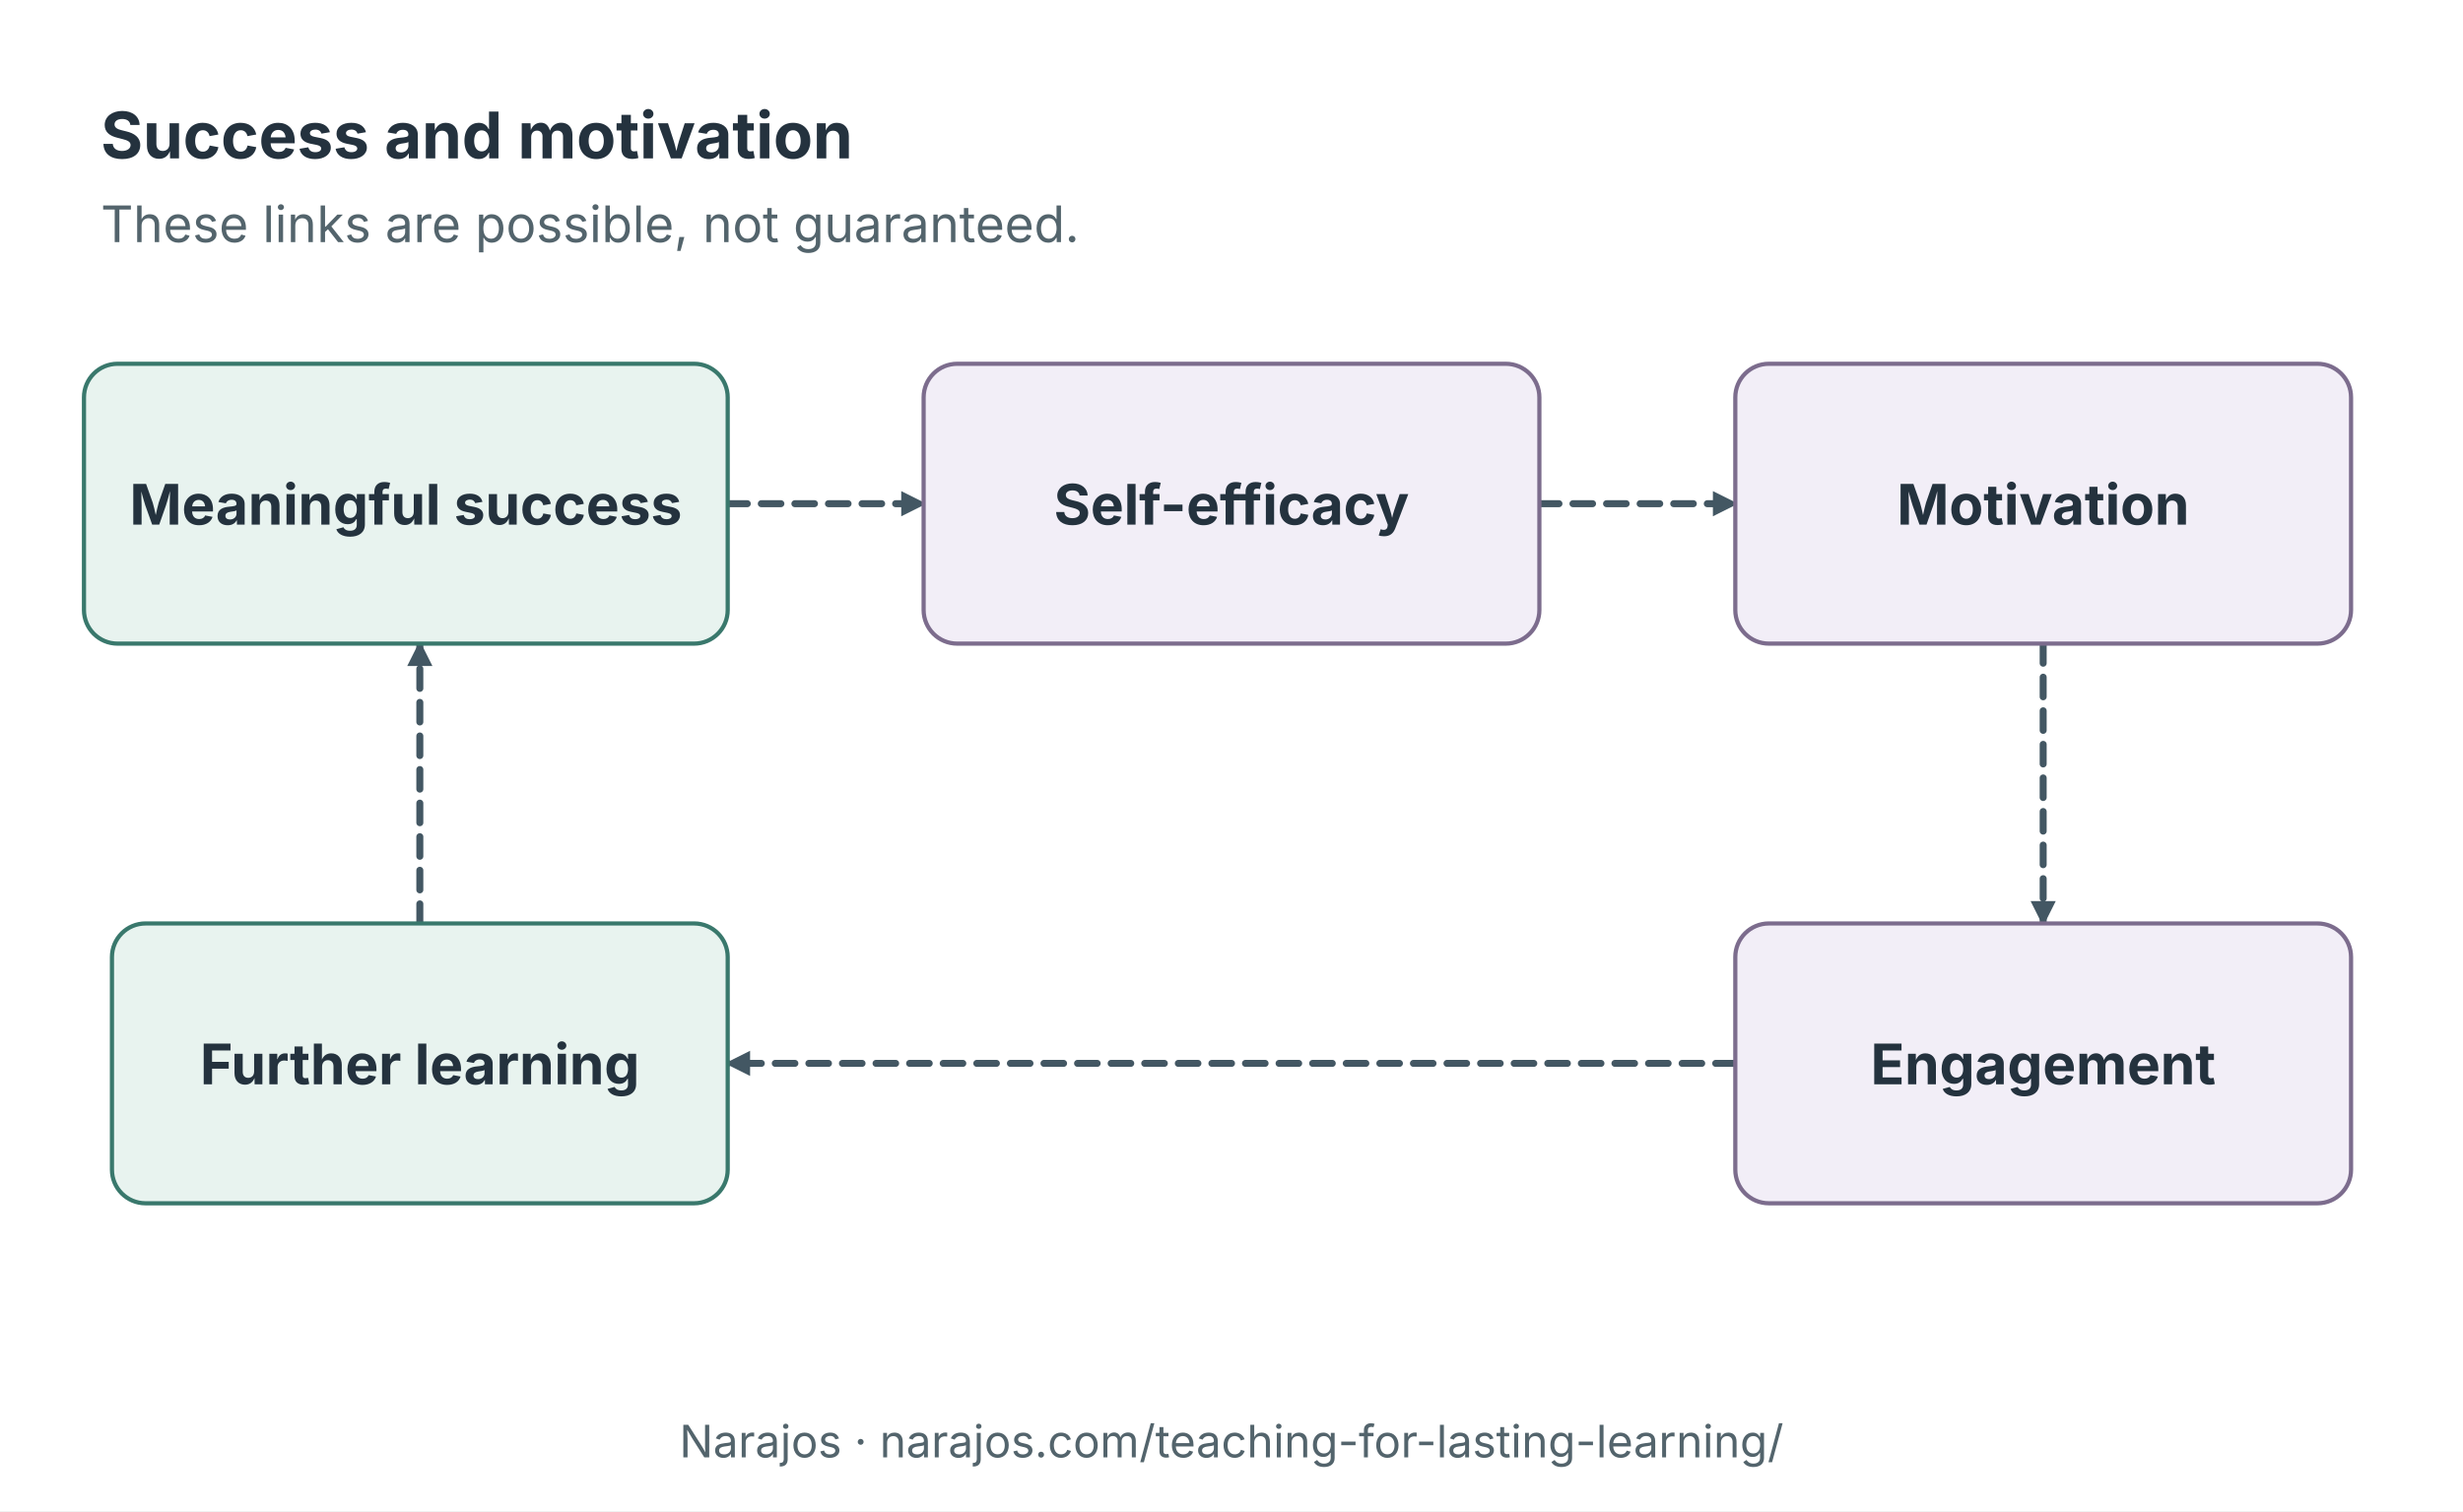
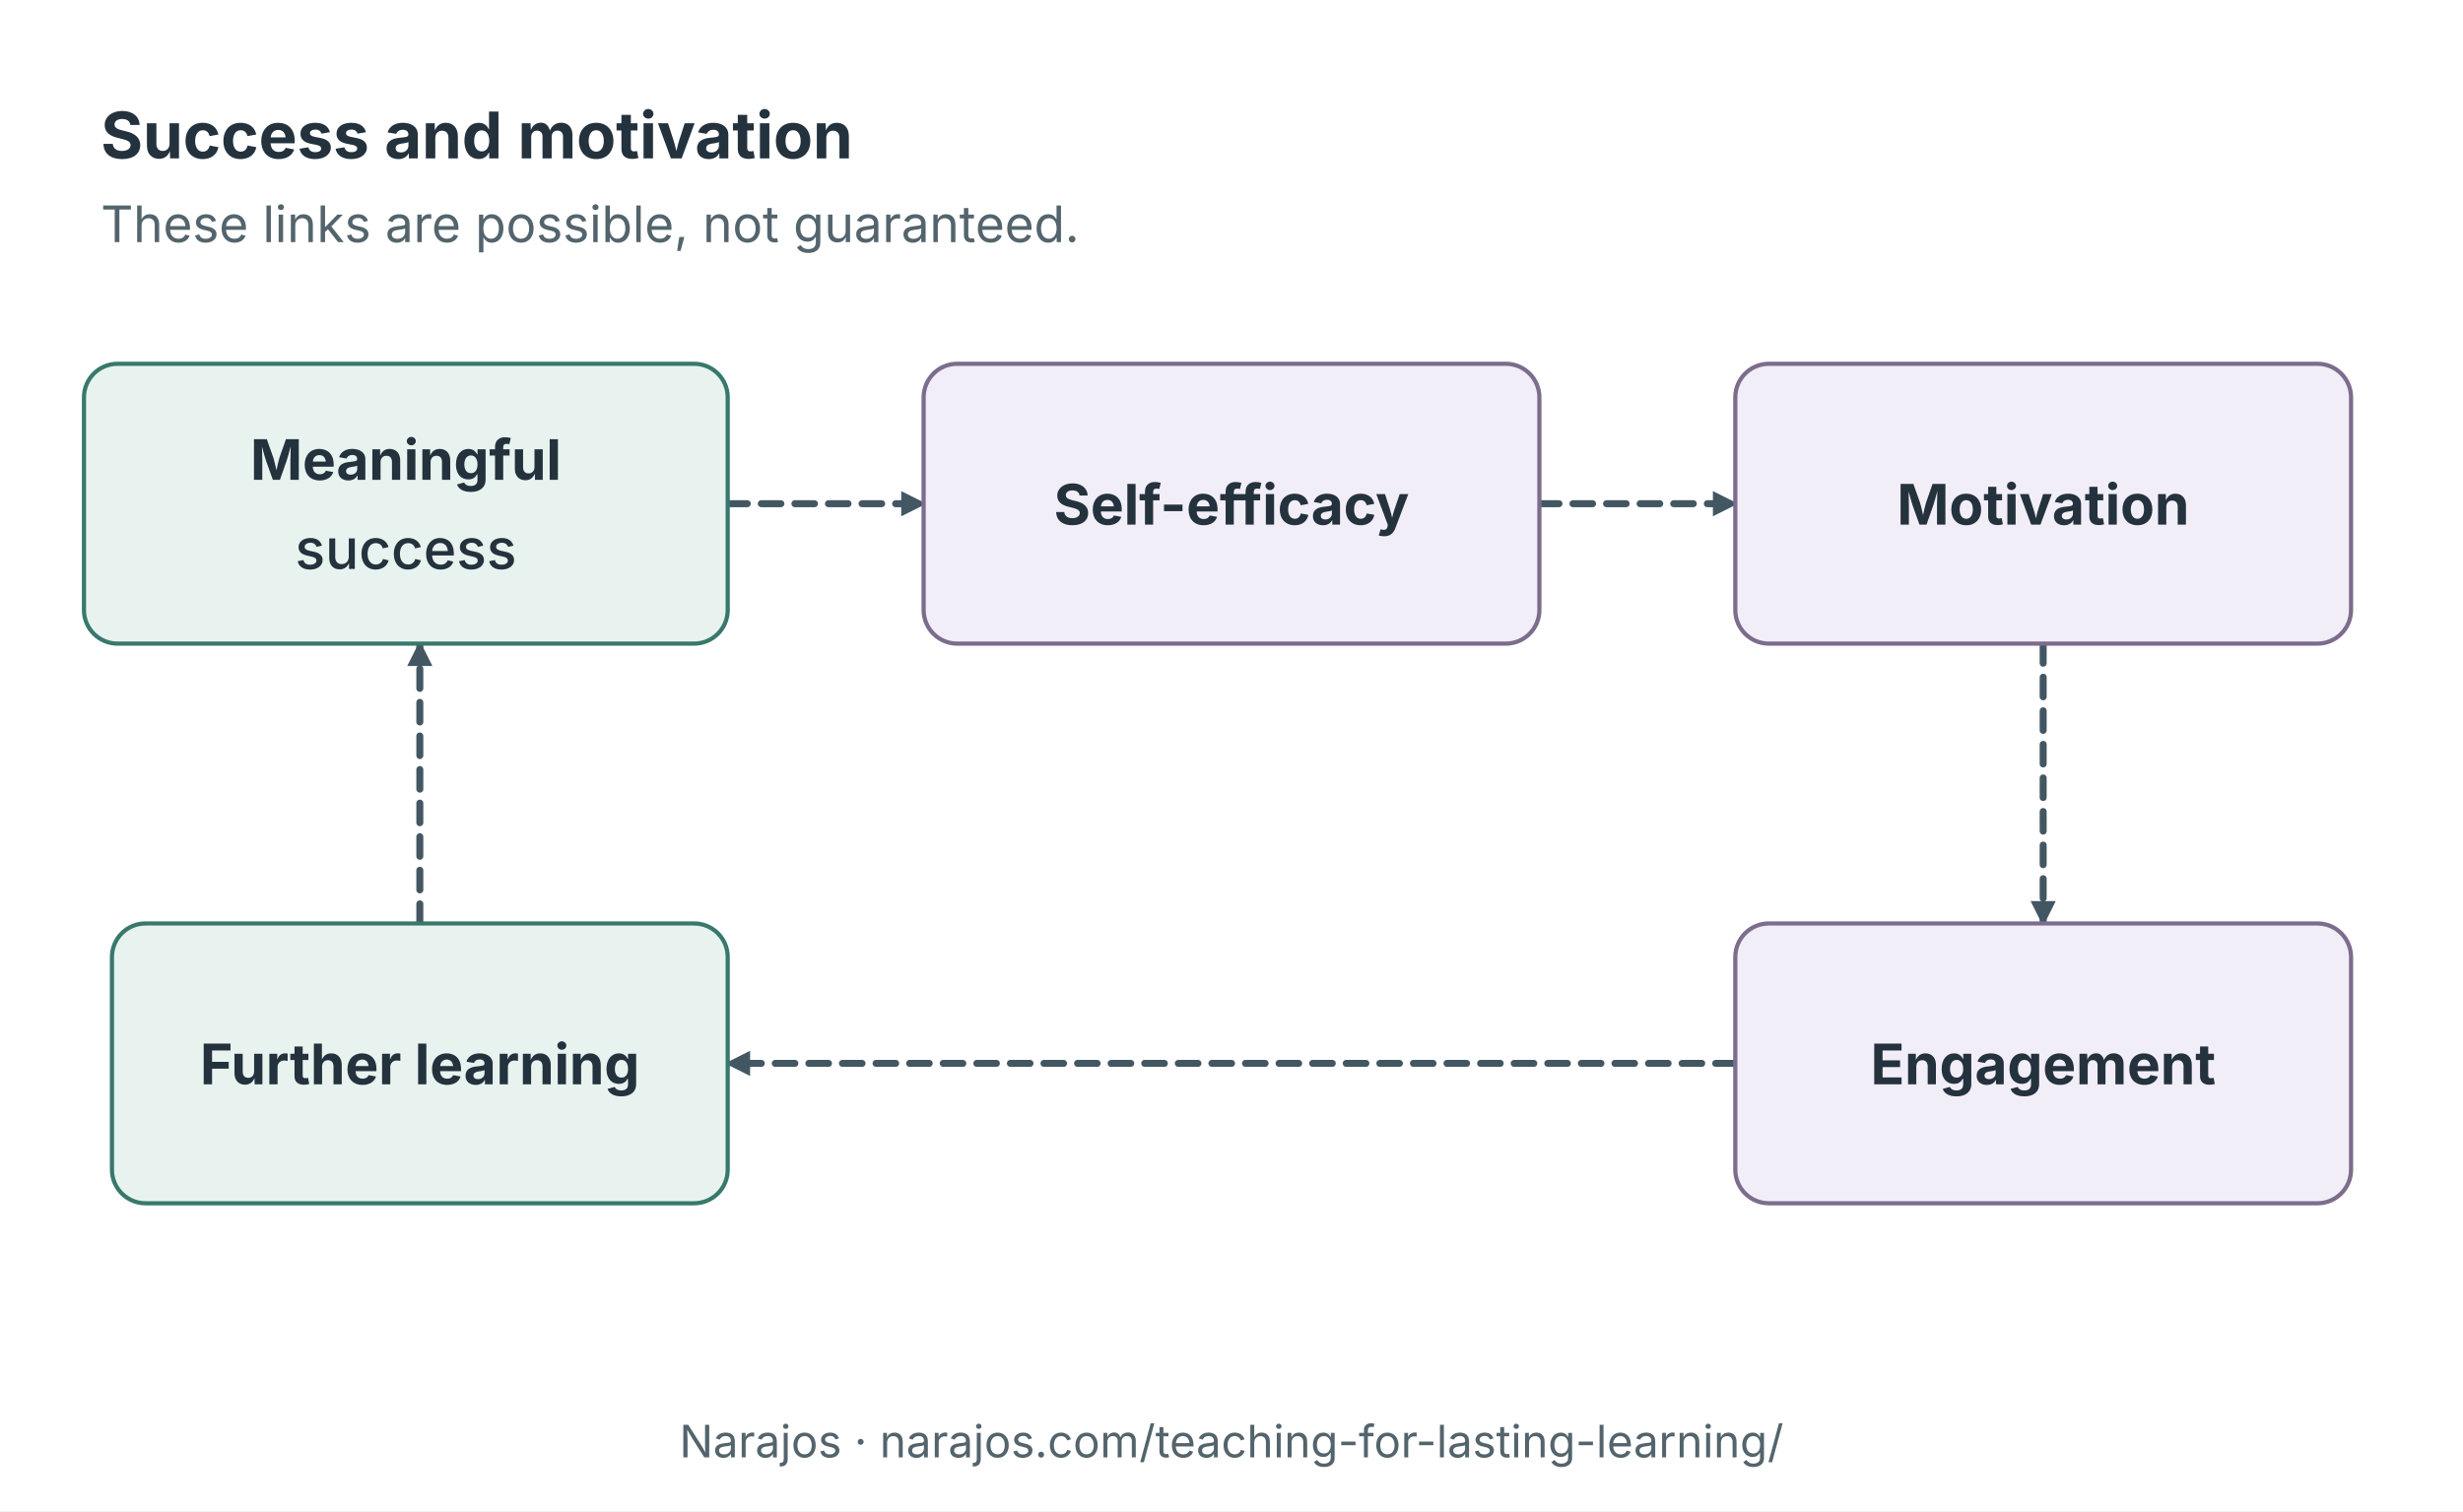
<svg xmlns="http://www.w3.org/2000/svg" width="880" height="540" viewBox="0 0 880 540" role="img" aria-labelledby="title description">
  <defs>
    <marker id="arrow" markerWidth="9" markerHeight="9" refX="8" refY="4.5" orient="auto" markerUnits="userSpaceOnUse">
      <path d="M 0 0 L 9 4.5 L 0 9 Z" fill="#435763" />
    </marker>
  </defs>
  <style>text{font-family:system-ui,-apple-system,BlinkMacSystemFont,"Segoe UI",sans-serif;} @media print{*{print-color-adjust:exact}}</style>
  <rect width="880" height="540" fill="#fff" />
  <text x="36" y="48" fill="#24323e" font-size="23" font-weight="700" text-anchor="start" dominant-baseline="middle">Success and motivation</text>
  <text x="36" y="80" fill="#53646c" font-size="18" font-weight="400" text-anchor="start" dominant-baseline="middle">These links are possible, not guaranteed.</text>
  <path class="diagram-edge" d="M 260 180 H 330" fill="none" stroke="#435763" stroke-width="2.5" stroke-linecap="round" stroke-linejoin="round" stroke-dasharray="7 5" marker-end="url(#arrow)" />
  <path class="diagram-edge" d="M 550 180 H 620" fill="none" stroke="#435763" stroke-width="2.5" stroke-linecap="round" stroke-linejoin="round" stroke-dasharray="7 5" marker-end="url(#arrow)" />
  <path class="diagram-edge" d="M 730 230 V 330" fill="none" stroke="#435763" stroke-width="2.5" stroke-linecap="round" stroke-linejoin="round" stroke-dasharray="7 5" marker-end="url(#arrow)" />
  <path class="diagram-edge" d="M 620 380 H 260" fill="none" stroke="#435763" stroke-width="2.5" stroke-linecap="round" stroke-linejoin="round" stroke-dasharray="7 5" marker-end="url(#arrow)" />
  <path class="diagram-edge" d="M 150 330 V 230" fill="none" stroke="#435763" stroke-width="2.5" stroke-linecap="round" stroke-linejoin="round" stroke-dasharray="7 5" marker-end="url(#arrow)" />
  <g class="diagram-node" data-node="success">
    <rect x="30" y="130" width="230" height="100" rx="12" fill="#e8f3ef" stroke="#39786c" stroke-width="1.5" />
-     <text x="145.0" y="180.0" fill="#24323e" font-size="20" font-weight="700" text-anchor="middle" dominant-baseline="middle" class="node-label">Meaningful success</text>
+     <text x="145.0" y="164.0" fill="#24323e" font-size="20" font-weight="700" text-anchor="middle" dominant-baseline="middle" class="node-label">Meaningful</text>
+     <text x="145.0" y="196.0" fill="#24323e" font-size="20" font-weight="500" text-anchor="middle" dominant-baseline="middle" class="node-label">success</text>
  </g>
  <g class="diagram-node" data-node="efficacy">
    <rect x="330" y="130" width="220" height="100" rx="12" fill="#f2eef7" stroke="#7c6c8d" stroke-width="1.5" />
    <text x="440.0" y="180.0" fill="#24323e" font-size="20" font-weight="700" text-anchor="middle" dominant-baseline="middle" class="node-label">Self-efficacy</text>
  </g>
  <g class="diagram-node" data-node="motivation">
    <rect x="620" y="130" width="220" height="100" rx="12" fill="#f2eef7" stroke="#7c6c8d" stroke-width="1.5" />
    <text x="730.0" y="180.0" fill="#24323e" font-size="20" font-weight="700" text-anchor="middle" dominant-baseline="middle" class="node-label">Motivation</text>
  </g>
  <g class="diagram-node" data-node="engagement">
    <rect x="620" y="330" width="220" height="100" rx="12" fill="#f2eef7" stroke="#7c6c8d" stroke-width="1.5" />
    <text x="730.0" y="380.0" fill="#24323e" font-size="20" font-weight="700" text-anchor="middle" dominant-baseline="middle" class="node-label">Engagement</text>
  </g>
  <g class="diagram-node" data-node="learning">
    <rect x="40" y="330" width="220" height="100" rx="12" fill="#e8f3ef" stroke="#39786c" stroke-width="1.5" />
    <text x="150.0" y="380.0" fill="#24323e" font-size="20" font-weight="700" text-anchor="middle" dominant-baseline="middle" class="node-label">Further learning</text>
  </g>
  <text x="440.0" y="515" fill="#53646c" font-size="16" font-weight="400" text-anchor="middle" dominant-baseline="middle">Narajos · narajos.com/teaching-for-lasting-learning/</text>
</svg>
